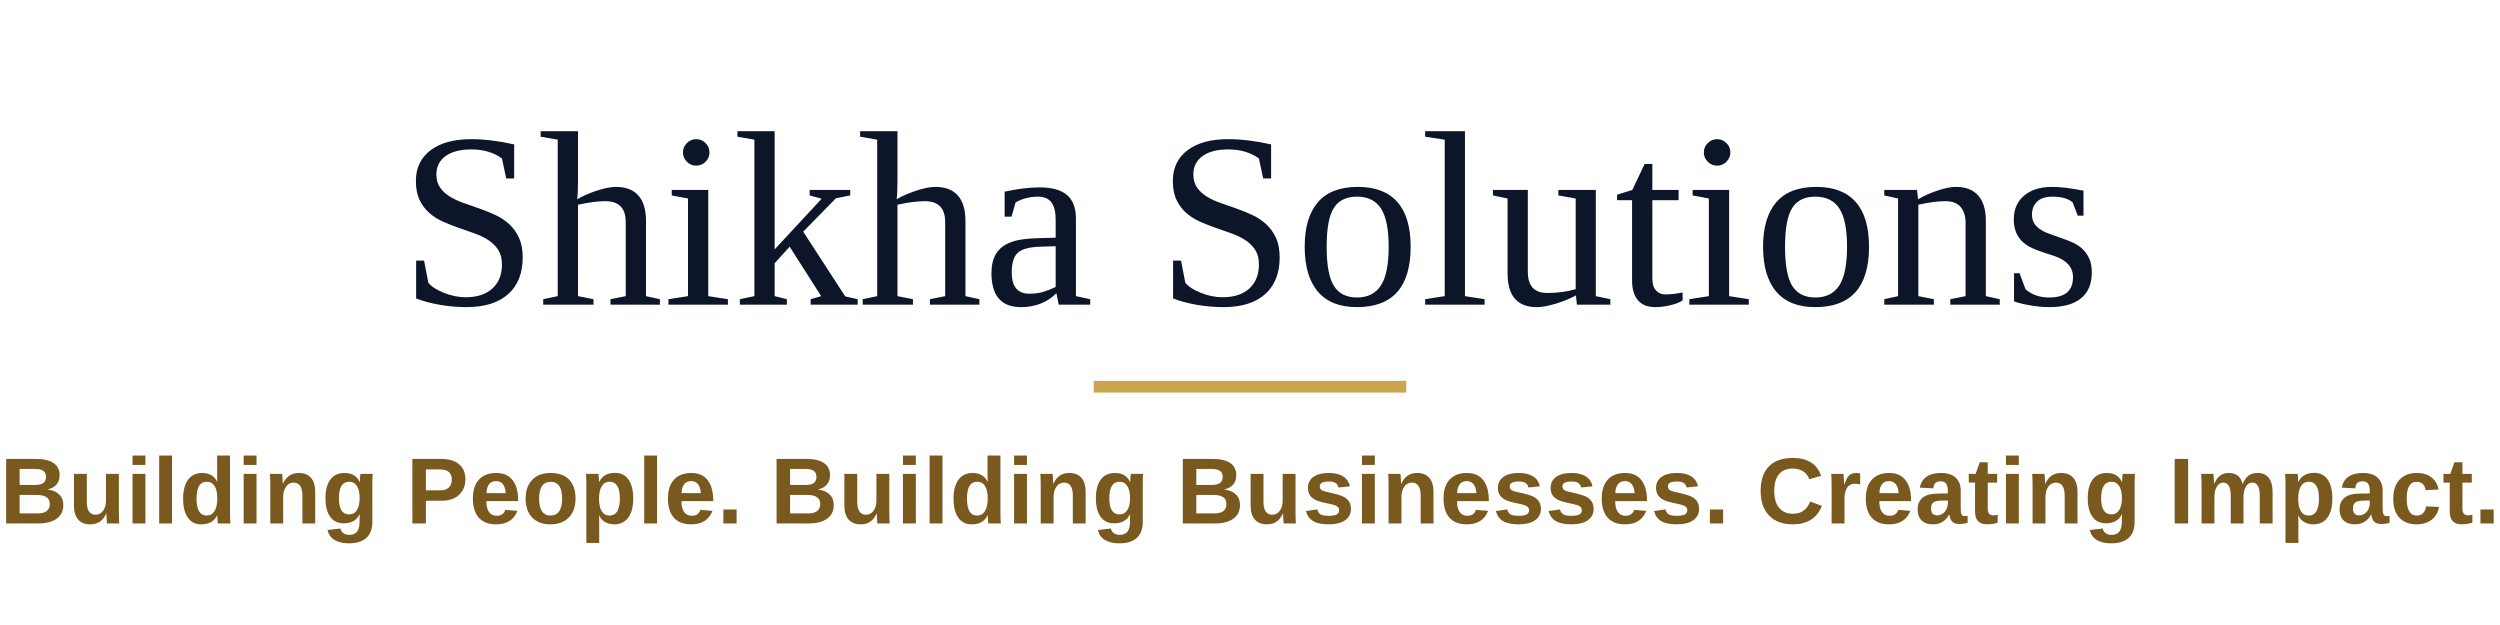
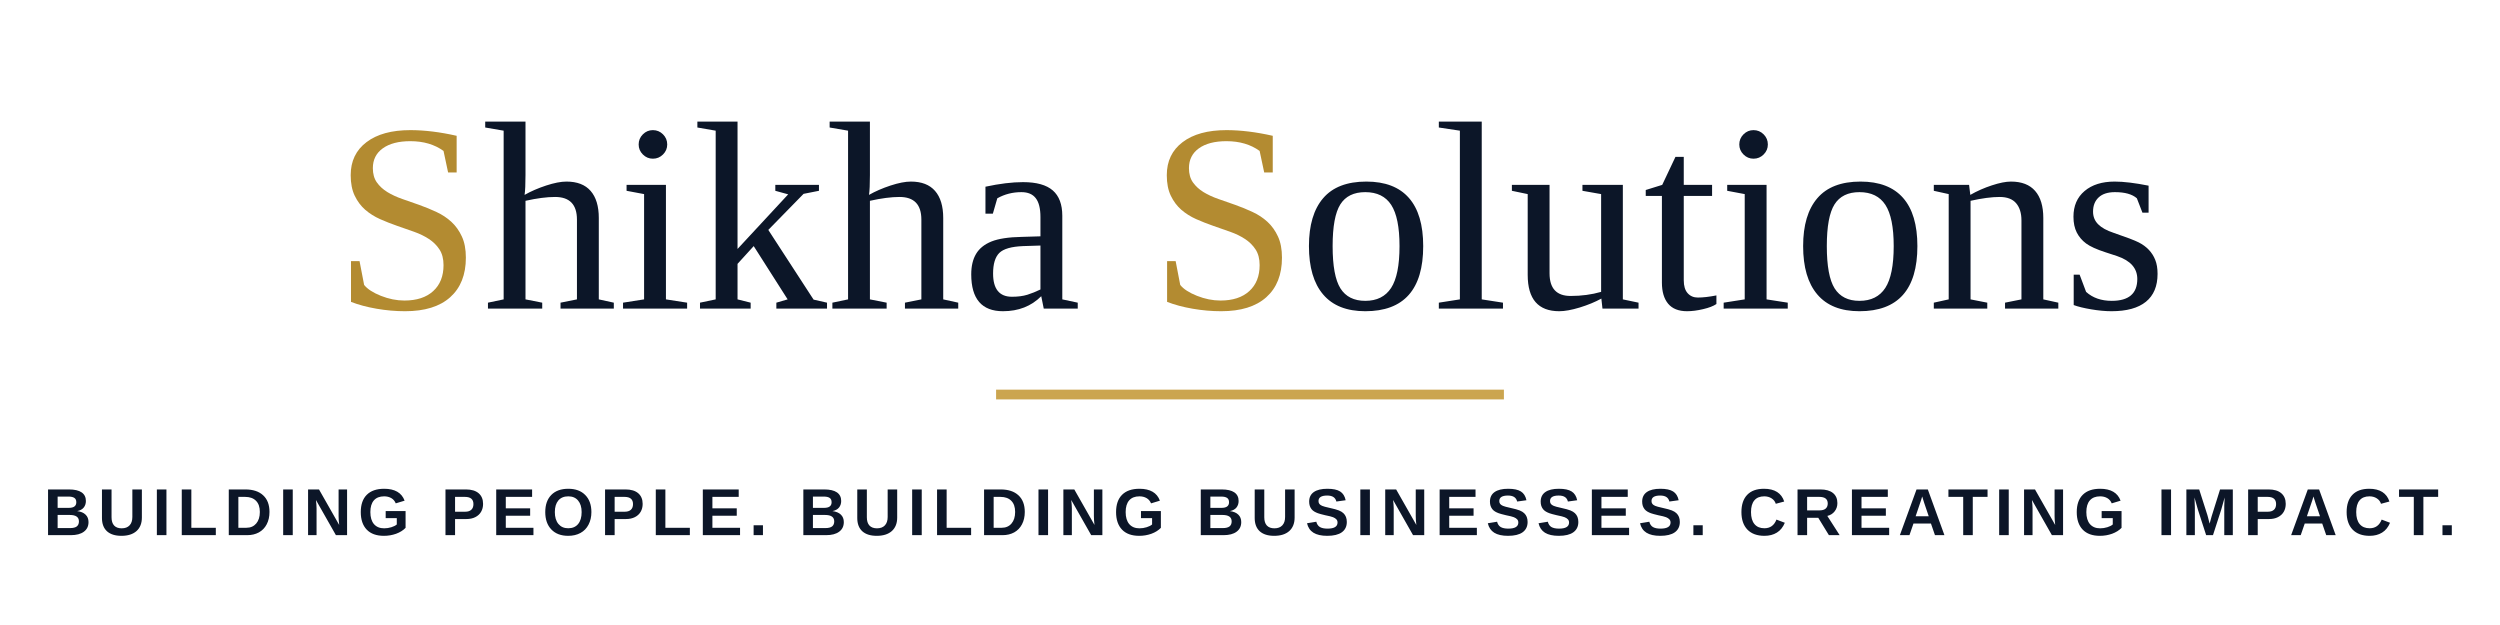
<svg xmlns="http://www.w3.org/2000/svg" viewBox="0 0 640 160" role="img" aria-labelledby="brand-title brand-tagline">
-   <text x="320" y="78" text-anchor="middle" font-family="Georgia, 'Times New Roman', serif" font-size="64" fill="#0c1628" textLength="574" lengthAdjust="spacingAndGlyphs">Shikha Solutions</text>
-   <path d="M280 99h80" stroke="#cba54f" stroke-width="3" />
-   <text x="320" y="134" font-family="Arial, sans-serif" font-weight="600" font-size="24" letter-spacing=".15" fill="#79591d" text-anchor="middle" textLength="600" lengthAdjust="spacingAndGlyphs">Building People. Building Businesses. Creating Impact.</text>
+   <text x="320" y="79" text-anchor="middle" font-family="Georgia, 'Times New Roman', serif" font-size="69" font-weight="400" fill="#0c1628" textLength="556" lengthAdjust="spacingAndGlyphs">
+     <tspan fill="#b38b31">S</tspan>hikha <tspan fill="#b38b31">S</tspan>olutions</text>
+   <path d="M255 101h130" stroke="#cba54f" stroke-width="2.5" />
+   <text x="320" y="137" font-family="Arial, sans-serif" font-weight="700" font-size="17" letter-spacing="1.65" fill="#0c1628" text-anchor="middle" textLength="604" lengthAdjust="spacingAndGlyphs">BUILDING PEOPLE. BUILDING BUSINESSES. CREATING IMPACT.</text>
</svg>
